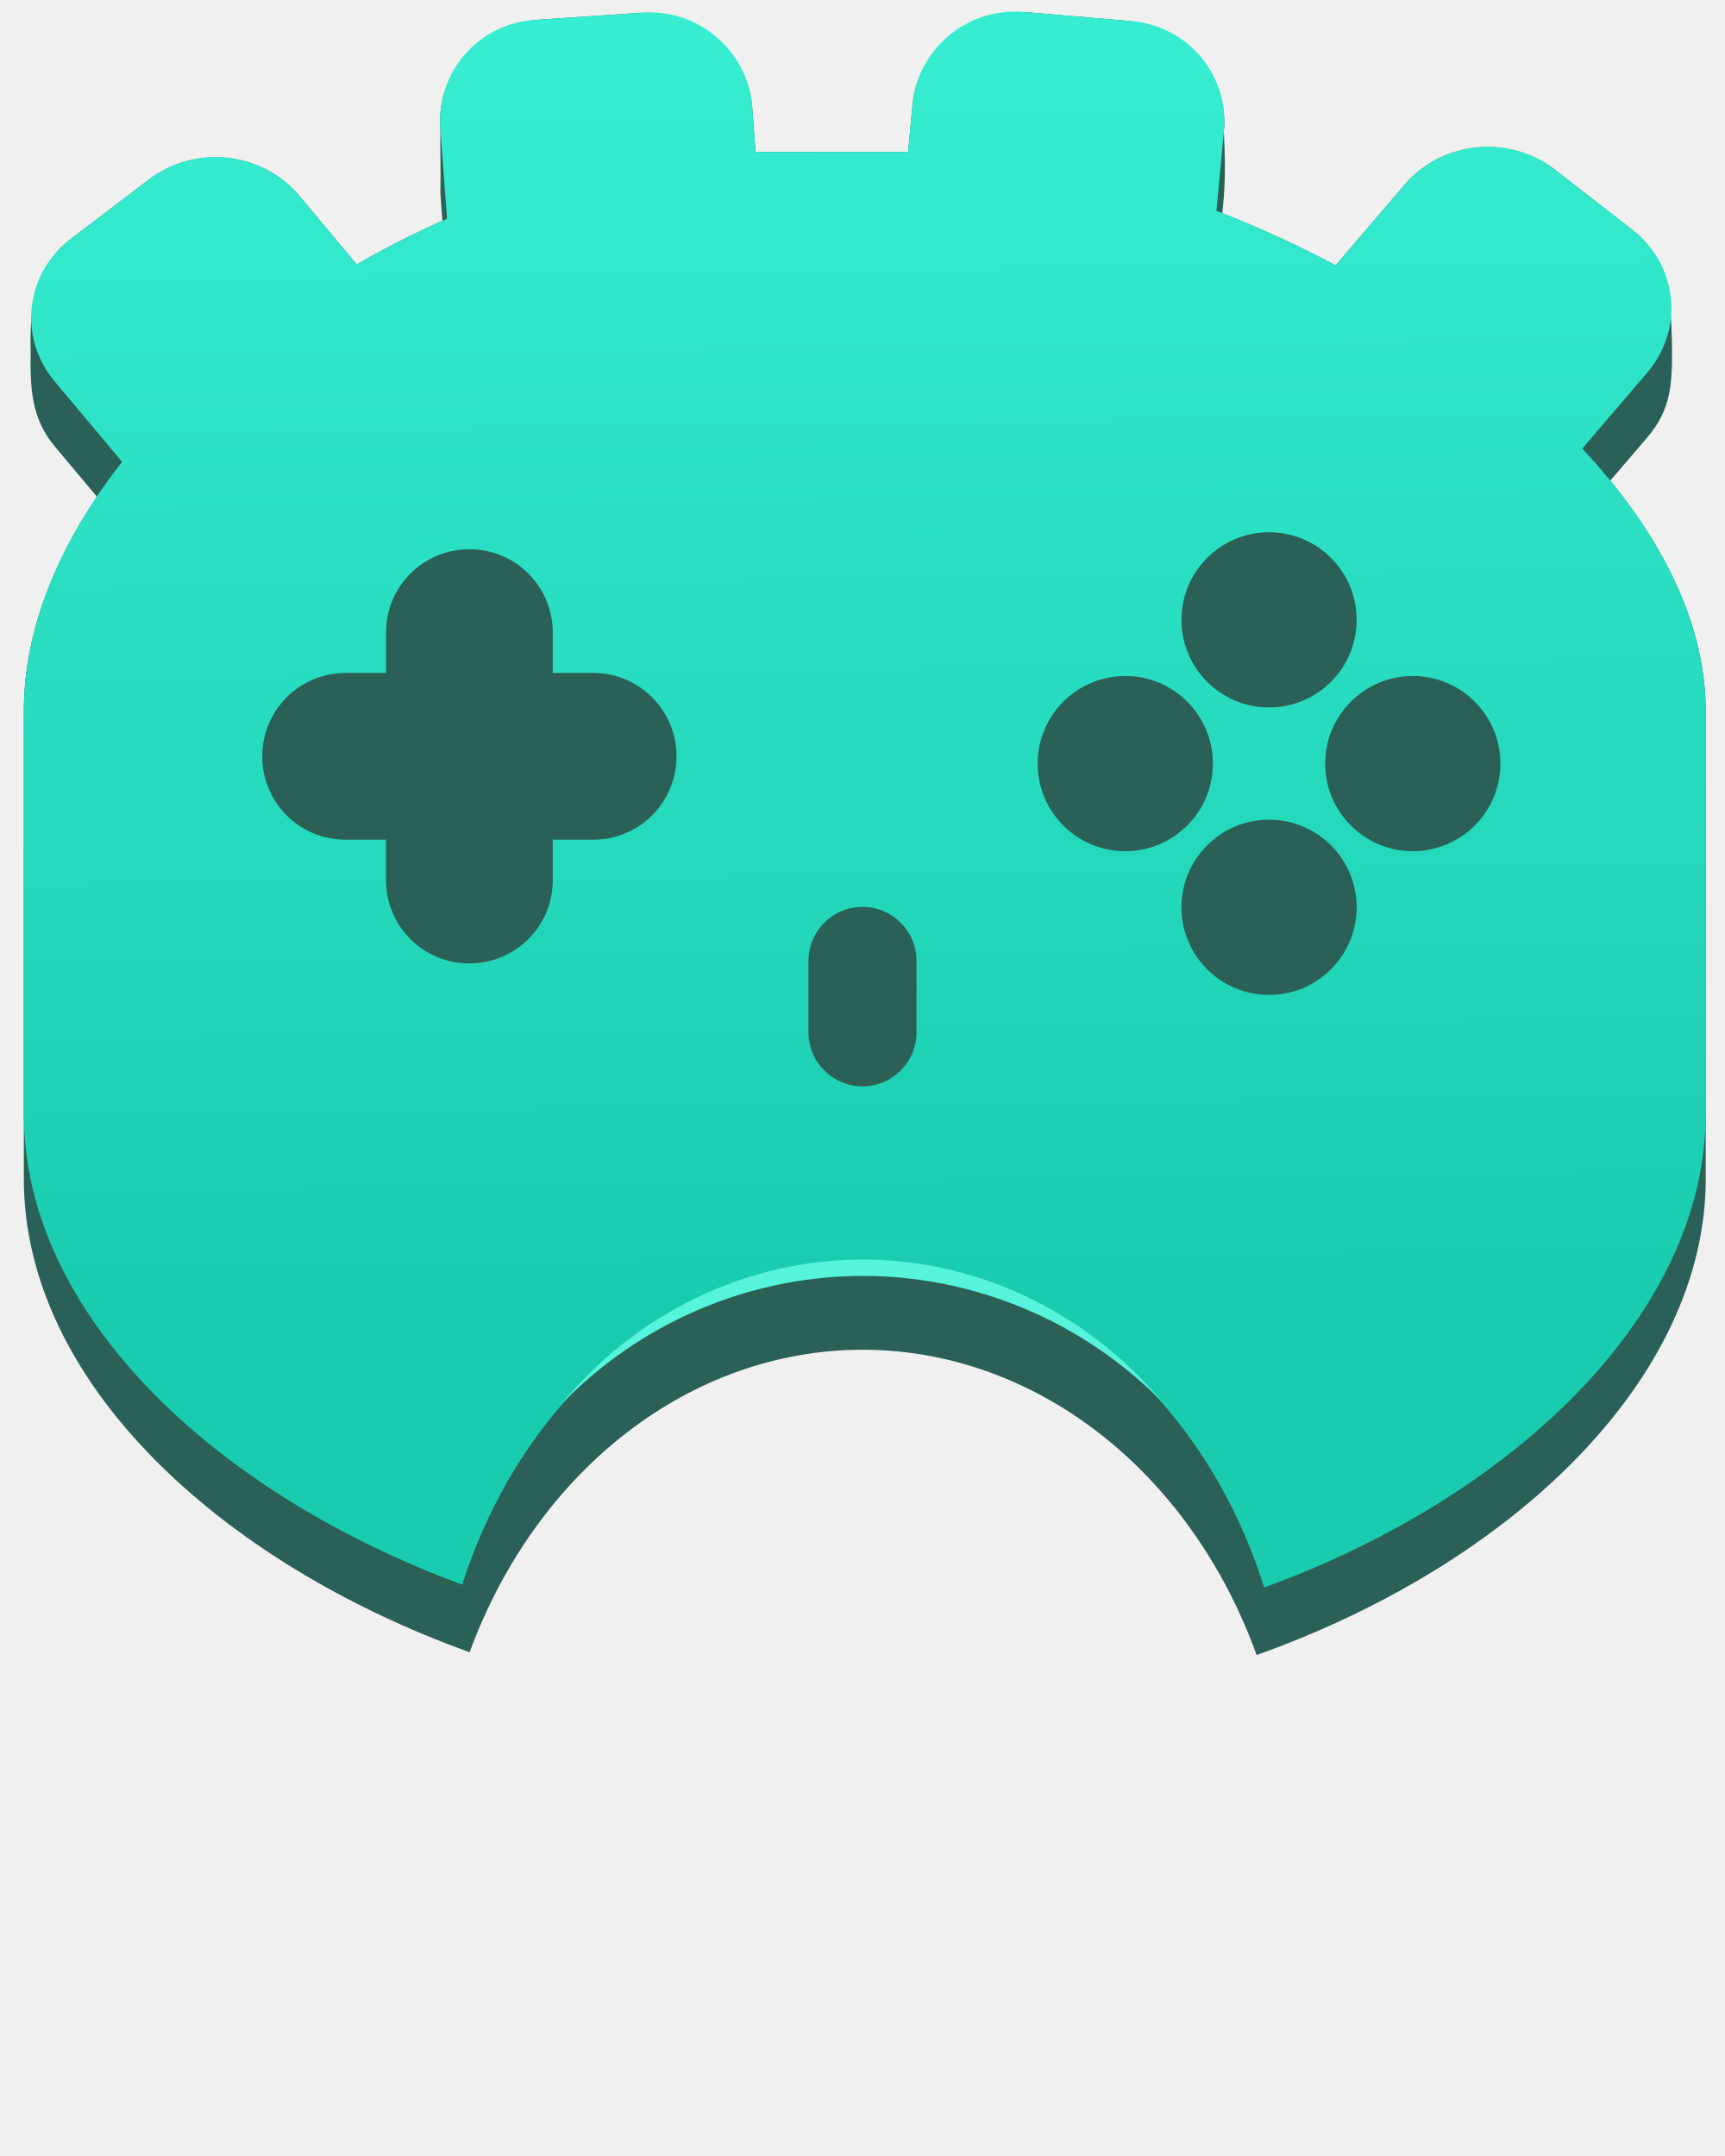
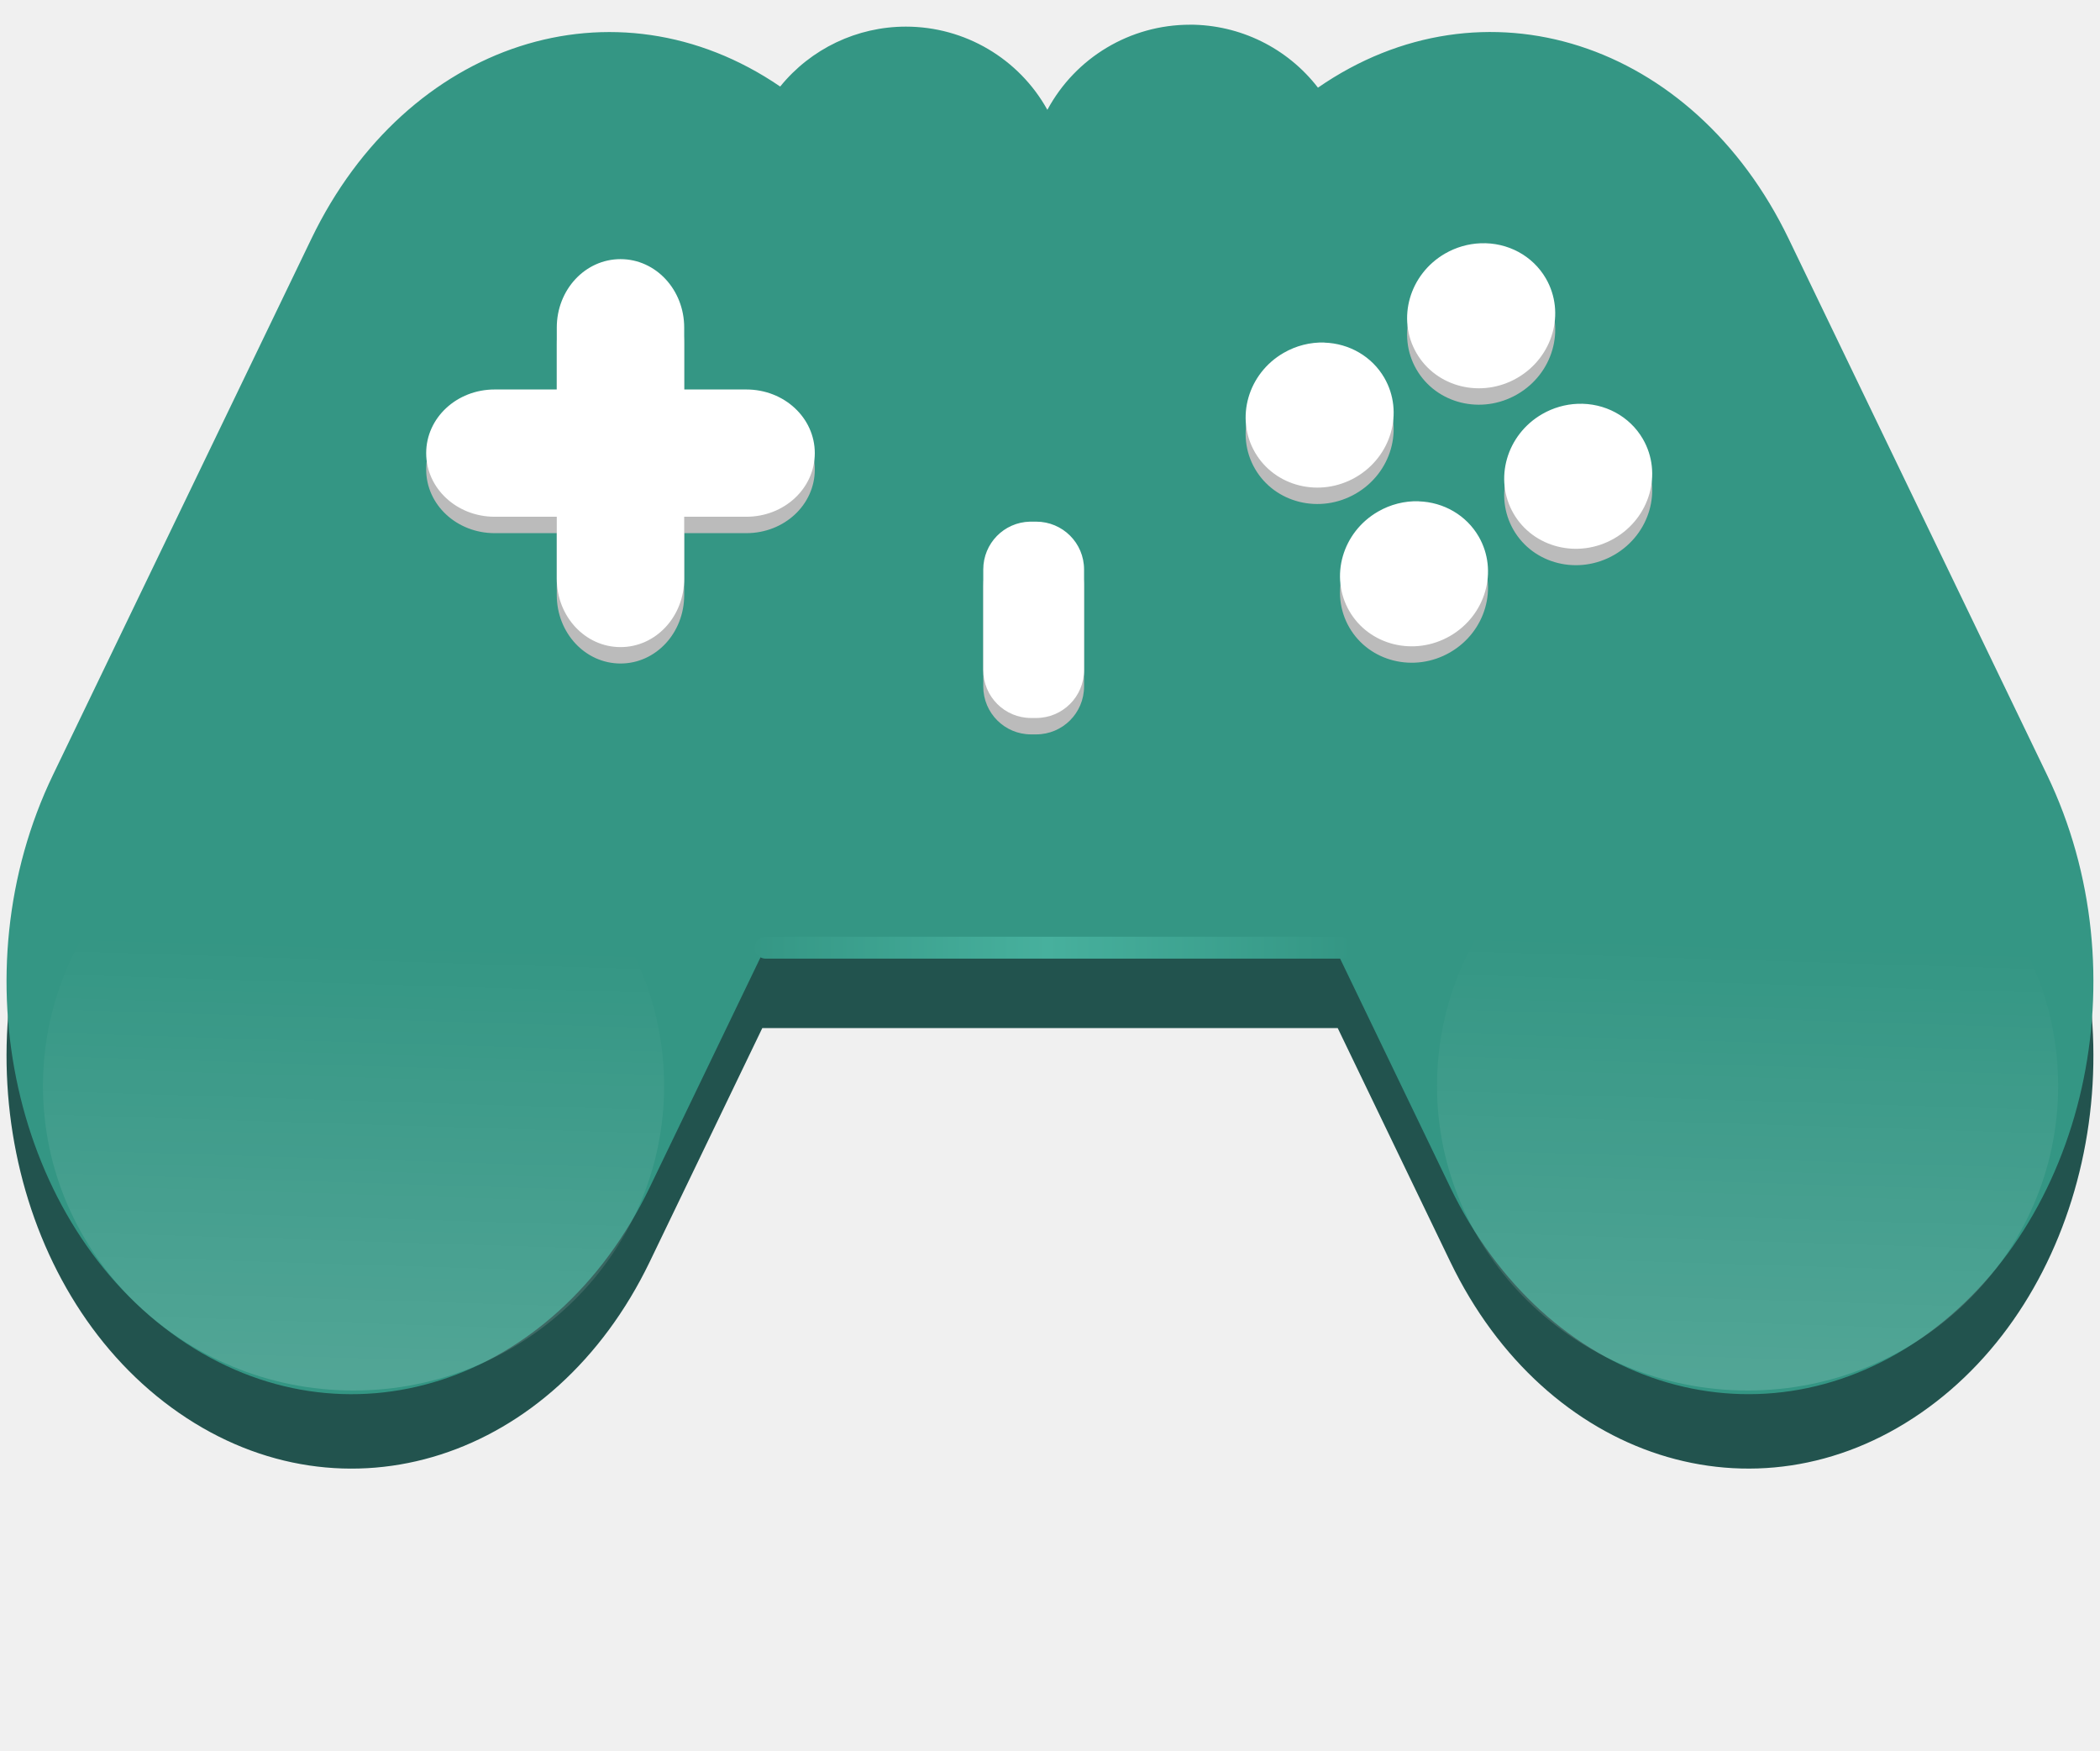
- <svg xmlns="http://www.w3.org/2000/svg" xmlns:xlink="http://www.w3.org/1999/xlink" width="96" height="120" viewBox="0 0 25.4 31.75" version="1.1" id="svg291">
+ <svg xmlns="http://www.w3.org/2000/svg" xmlns:xlink="http://www.w3.org/1999/xlink" width="96" height="80" viewBox="0 0 25.4 21.167" version="1.1" id="svg291">
  <defs id="defs288">
+     <linearGradient id="linearGradient17174">
+       <stop style="stop-color:#47b09d;stop-opacity:1;" offset="0" id="stop17170" />
+       <stop style="stop-color:#349684;stop-opacity:1;" offset="1" id="stop17172" />
+     </linearGradient>
+     <linearGradient id="linearGradient16948">
+       <stop style="stop-color:#ffffff;stop-opacity:0;" offset="0" id="stop16944" />
+       <stop style="stop-color:#ffffff;stop-opacity:0.144;" offset="1" id="stop16946" />
+     </linearGradient>
    <linearGradient id="linearGradient10478">
      <stop style="stop-color:#36edcf;stop-opacity:1" offset="0" id="stop10474" />
      <stop style="stop-color:#1accae;stop-opacity:1" offset="1" id="stop10476" />
    </linearGradient>
-     <linearGradient xlink:href="#linearGradient10478" id="linearGradient10480" x1="48.326" y1="3.503" x2="49.176" y2="73.003" gradientUnits="userSpaceOnUse" />
+     <linearGradient xlink:href="#linearGradient10478" id="linearGradient10480" x1="48.326" y1="3.503" x2="49.176" y2="73.003" gradientUnits="userSpaceOnUse" gradientTransform="matrix(0.514025,0,0,0.514025,83.75963,-0.1186925)" />
+     <linearGradient xlink:href="#linearGradient16948" id="linearGradient17076" x1="9.08" y1="22.019" x2="8.768" y2="32.107" gradientUnits="userSpaceOnUse" />
+     <linearGradient xlink:href="#linearGradient16948" id="linearGradient17080" gradientUnits="userSpaceOnUse" x1="9.08" y1="22.019" x2="8.768" y2="32.107" gradientTransform="translate(32.75778)" />
+     <linearGradient xlink:href="#linearGradient17174" id="linearGradient17176" x1="25.611" y1="22.145" x2="32.775" y2="22.145" gradientUnits="userSpaceOnUse" spreadMethod="reflect" />
  </defs>
  <g id="layer1">
    <g id="g14147" transform="matrix(0.5147285,0,0,0.5147285,-0.5155547,0.06109443)" style="stroke-width:1.943">
-       <path id="path15043" style="fill:#2b6057;fill-opacity:1;stroke-width:20;stroke-linecap:round;stroke-linejoin:round;paint-order:markers stroke fill" d="M 56.637 0.668 C 53.608 0.702 51.056 2.906 50.781 5.846 L 50.537 8.457 L 42.049 8.457 L 41.865 5.992 C 41.633 2.852 38.793 0.501 35.498 0.723 L 30.035 1.092 C 26.74 1.313 24.275 4.018 24.508 7.158 C 24.495 8.387 24.533 9.633 24.508 10.768 L 24.621 12.287 C 23.001 13.011 21.405 13.823 19.854 14.717 L 16.65 10.895 C 14.588 8.435 10.85 8.039 8.27 10.004 L 3.992 13.26 C 1.976 14.794 1.64 16.909 1.705 19.557 C 1.674 21.605 1.738 23.285 3.055 24.855 L 5.395 27.646 C 2.858 31.415 1.326 35.478 1.326 39.596 L 1.326 43.203 L 1.326 61.992 L 1.326 65.6 C 1.326 76.944 12.291 86.982 26.135 91.961 A 23.813 27.813 0 0 1 48 75.125 A 23.813 27.813 0 0 1 69.934 92.115 C 84.176 87.052 94.928 76.741 94.928 65.6 L 94.928 61.992 L 94.928 43.203 L 94.928 39.596 C 94.928 35.152 92.897 30.767 89.617 26.752 L 91.66 24.365 C 93.007 22.792 93.085 21.399 93.047 18.994 C 92.986 16.564 92.79 14.305 90.807 12.764 L 86.562 9.465 C 84.002 7.476 80.259 7.84 78.172 10.279 L 74.332 14.768 C 72.272 13.678 70.154 12.704 68.025 11.867 L 68.113 10.926 C 68.2 9.638 68.168 8.628 68.113 7.316 C 68.407 4.181 65.995 1.432 62.705 1.152 L 57.25 0.689 C 57.044 0.672 56.839 0.666 56.637 0.668 z " transform="matrix(0.514025,0,0,0.514025,1.001605,-0.1186925)" />
-       <path id="rect843" style="fill:url(#linearGradient10480);stroke-width:20;stroke-linecap:round;stroke-linejoin:round;paint-order:markers stroke fill;fill-opacity:1" d="M 56.391 0.646 C 53.501 0.692 51.056 2.905 50.781 5.844 L 50.537 8.457 L 42.047 8.457 L 41.865 5.992 C 41.633 2.852 38.917 0.494 35.775 0.705 L 29.758 1.109 C 26.616 1.321 24.273 4.018 24.506 7.158 L 24.877 12.172 C 23.169 12.924 21.487 13.774 19.854 14.715 L 16.65 10.896 C 14.588 8.437 10.872 8.023 8.318 9.967 L 3.941 13.299 C 1.388 15.243 0.993 18.787 3.055 21.246 L 6.795 25.707 C 3.421 30 1.326 34.761 1.326 39.594 L 1.326 61.992 C 1.326 73.224 12.075 83.169 25.723 88.197 A 23.813 27.813 0 0 1 48 70.125 A 23.813 27.813 0 0 1 70.354 88.359 C 84.388 83.245 94.926 73.024 94.926 61.992 L 94.926 39.594 C 94.926 34.482 92.243 29.451 88.057 24.969 L 91.66 20.756 C 93.748 18.316 93.387 14.767 90.852 12.797 L 86.518 9.43 C 83.982 7.46 80.259 7.84 78.172 10.279 L 74.332 14.766 C 72.167 13.62 69.938 12.599 67.699 11.734 L 68.113 7.316 C 68.407 4.181 66.118 1.444 62.98 1.178 L 56.975 0.666 C 56.779 0.649 56.583 0.643 56.391 0.646 z " transform="matrix(0.514025,0,0,0.514025,1.001605,-0.1186925)" />
-       <g id="g1840" transform="translate(0,-0.8995438)">
+       <path id="path15043" style="fill:#2b6057;fill-opacity:1;stroke-width:10.28;stroke-linecap:round;stroke-linejoin:round;paint-order:markers stroke fill" d="m 112.872,0.225 c -1.557,0.017 -2.868,1.151 -3.01,2.661 l -0.125,1.342 h -4.363 l -0.094,-1.267 C 105.16,1.347 103.7,0.139 102.007,0.253 L 99.198,0.443 C 97.505,0.556 96.238,1.947 96.357,3.561 c -0.007,0.632 0.013,1.272 0,1.855 l 0.058,0.781 C 95.583,6.57 94.763,6.987 93.965,7.446 L 92.318,5.481 C 91.258,4.217 89.337,4.014 88.01,5.024 l -2.199,1.674 c -1.036,0.789 -1.209,1.876 -1.176,3.237 -0.016,1.053 0.017,1.917 0.694,2.724 l 1.203,1.435 c -1.304,1.937 -2.091,4.026 -2.091,6.142 v 1.854 9.658 1.854 c 0,5.831 5.636,10.991 12.752,13.55 a 12.24,14.296 0 0 1 11.239,-8.654 12.24,14.296 0 0 1 11.274,8.733 c 7.321,-2.602 12.848,-7.903 12.848,-13.63 v -1.854 -9.658 -1.854 c 0,-2.284 -1.044,-4.538 -2.73,-6.602 l 1.05,-1.227 c 0.692,-0.809 0.732,-1.525 0.713,-2.761 -0.031,-1.249 -0.132,-2.411 -1.152,-3.203 l -2.182,-1.696 c -1.316,-1.022 -3.24,-0.835 -4.313,0.419 l -1.974,2.307 c -1.059,-0.56 -2.147,-1.061 -3.242,-1.491 l 0.045,-0.484 c 0.045,-0.662 0.028,-1.181 0,-1.855 0.151,-1.612 -1.089,-3.025 -2.78,-3.168 l -2.804,-0.238 c -0.106,-0.009 -0.211,-0.012 -0.315,-0.011 z" />
+       <path id="rect843" style="fill:url(#linearGradient10480);fill-opacity:1;stroke-width:10.28;stroke-linecap:round;stroke-linejoin:round;paint-order:markers stroke fill" d="m 112.746,0.214 c -1.485,0.023 -2.742,1.161 -2.883,2.672 l -0.125,1.343 h -4.364 l -0.093,-1.267 C 105.16,1.347 103.764,0.135 102.149,0.244 L 99.056,0.452 C 97.441,0.56 96.237,1.947 96.356,3.561 l 0.191,2.577 C 95.669,6.525 94.805,6.961 93.965,7.445 L 92.318,5.482 C 91.258,4.218 89.348,4.005 88.035,5.004 l -2.25,1.713 c -1.313,0.999 -1.516,2.821 -0.456,4.085 l 1.923,2.293 c -1.734,2.207 -2.811,4.654 -2.811,7.138 v 11.513 c 0,5.773 5.525,10.885 12.54,13.47 a 12.24,14.296 0 0 1 11.451,-9.29 12.24,14.296 0 0 1 11.49,9.373 c 7.214,-2.629 12.631,-7.883 12.631,-13.553 V 20.233 c 0,-2.627 -1.379,-5.214 -3.531,-7.518 l 1.852,-2.166 c 1.073,-1.254 0.888,-3.079 -0.416,-4.091 l -2.228,-1.731 c -1.303,-1.013 -3.217,-0.817 -4.29,0.437 l -1.974,2.306 c -1.113,-0.589 -2.259,-1.114 -3.409,-1.558 l 0.213,-2.271 c 0.151,-1.612 -1.026,-3.018 -2.638,-3.155 l -3.087,-0.263 c -0.101,-0.009 -0.201,-0.012 -0.3,-0.01 z" />
+       <g id="g1840" transform="translate(82.75803,-0.8995438)">
        <circle style="fill:#2b6057;fill-opacity:1;stroke:none;stroke-width:1.542;stroke-linecap:round;stroke-linejoin:round;paint-order:markers stroke fill" id="path1664" cx="37.305" cy="18.515" r="2.506" />
        <circle style="fill:#2b6057;fill-opacity:1;stroke:none;stroke-width:1.542;stroke-linecap:round;stroke-linejoin:round;paint-order:markers stroke fill" id="circle1746" cx="37.305" cy="26.739" r="2.506" />
        <circle style="fill:#2b6057;fill-opacity:1;stroke:none;stroke-width:1.542;stroke-linecap:round;stroke-linejoin:round;paint-order:markers stroke fill" id="circle1832" cx="22.627" cy="-41.417" r="2.506" transform="rotate(90)" />
        <circle style="fill:#2b6057;fill-opacity:1;stroke:none;stroke-width:1.542;stroke-linecap:round;stroke-linejoin:round;paint-order:markers stroke fill" id="circle1834" cx="22.627" cy="-33.192" r="2.506" transform="rotate(90)" />
      </g>
-       <path id="rect2138" style="fill:#2b6057;fill-opacity:1;stroke:none;stroke-width:1.542;stroke-linecap:round;stroke-linejoin:round;paint-order:markers stroke fill" d="m 14.429,15.595 c -1.321,0 -2.385,1.064 -2.385,2.385 v 1.155 h -1.156 c -1.321,0 -2.384,1.064 -2.384,2.385 0,1.321 1.063,2.385 2.384,2.385 h 1.156 v 1.155 c 0,1.321 1.064,2.385 2.385,2.385 1.321,0 2.385,-1.064 2.385,-2.385 v -1.155 h 1.155 c 1.321,0 2.385,-1.064 2.385,-2.385 0,-1.321 -1.064,-2.385 -2.385,-2.385 h -1.155 v -1.155 c 0,-1.321 -1.064,-2.385 -2.385,-2.385 z" />
-       <rect style="fill:#2b6057;fill-opacity:1;stroke:none;stroke-width:1.542;stroke-linecap:round;stroke-linejoin:round;paint-order:markers stroke fill" id="rect3361" width="3.09" height="5.134" x="24.13" y="25.827" ry="1.545" />
-       <path id="path4414" style="fill:#56f4da;fill-opacity:1;stroke:none;stroke-width:1.542;stroke-linecap:round;stroke-linejoin:round;paint-order:markers stroke fill" d="m 25.675,35.916 a 11.501,12.208 0 0 0 -8.649,4.173 12.144,12.349 0 0 1 8.649,-3.704 12.144,12.349 0 0 1 8.585,3.617 11.501,12.208 0 0 0 -8.585,-4.087 z" />
+       <path id="rect2138" style="fill:#2b6057;fill-opacity:1;stroke:none;stroke-width:1.542;stroke-linecap:round;stroke-linejoin:round;paint-order:markers stroke fill" d="m 97.187,15.595 c -1.321,0 -2.385,1.064 -2.385,2.385 v 1.155 h -1.156 c -1.321,0 -2.384,1.064 -2.384,2.385 0,1.321 1.063,2.385 2.384,2.385 h 1.156 v 1.155 c 0,1.321 1.064,2.385 2.385,2.385 1.321,0 2.385,-1.064 2.385,-2.385 v -1.155 h 1.155 c 1.321,0 2.385,-1.064 2.385,-2.385 0,-1.321 -1.064,-2.385 -2.385,-2.385 H 99.572 v -1.155 c 0,-1.321 -1.064,-2.385 -2.385,-2.385 z" />
+       <rect style="fill:#2b6057;fill-opacity:1;stroke:none;stroke-width:1.542;stroke-linecap:round;stroke-linejoin:round;paint-order:markers stroke fill" id="rect3361" width="3.09" height="5.134" x="106.888" y="25.827" ry="1.545" />
+       <path id="path4414" style="fill:#56f4da;fill-opacity:1;stroke:none;stroke-width:1.542;stroke-linecap:round;stroke-linejoin:round;paint-order:markers stroke fill" d="m 108.433,35.916 a 11.501,12.208 0 0 0 -8.649,4.173 12.144,12.349 0 0 1 8.649,-3.704 12.144,12.349 0 0 1 8.585,3.617 11.501,12.208 0 0 0 -8.585,-4.087 z" />
+       <g id="g2335" transform="matrix(2.134085,0,0,2.12954,-23.03545,34.56237)" style="stroke-width:1.076">
+         <path id="path9281" style="fill:#22534e;fill-opacity:1;stroke:none;stroke-width:0.854;stroke-linecap:round;stroke-linejoin:round;stroke-dasharray:none;stroke-dashoffset:0.3;stroke-opacity:1;paint-order:normal" d="m 24.364,-15.192 a 1.781,1.781 0 0 0 -1.568,0.939 1.781,1.781 0 0 0 -1.558,-0.918 1.781,1.781 0 0 0 -1.384,0.661 c -1.817,-1.243 -4.115,-0.498 -5.162,1.679 l -2.845,5.914 c -1.051,2.184 -0.432,4.958 1.388,6.219 1.82,1.261 4.131,0.518 5.182,-1.667 l 1.24,-2.579 h 6.336 l 1.24,2.579 c 1.051,2.184 3.361,2.928 5.181,1.667 C 34.234,-1.959 34.853,-4.733 33.803,-6.917 L 30.958,-12.831 c -1.051,-2.184 -3.362,-2.928 -5.182,-1.667 -1.97e-4,1.37e-4 -3.19e-4,3.8e-4 -5.16e-4,5.17e-4 a 1.781,1.781 0 0 0 -1.411,-0.695 z" />
+         <path id="rect2095" style="fill:#349684;fill-opacity:1;stroke:none;stroke-width:0.854;stroke-linecap:round;stroke-linejoin:round;stroke-dasharray:none;stroke-dashoffset:0.3;stroke-opacity:1;paint-order:normal" d="m 24.364,-16.013 a 1.781,1.781 0 0 0 -1.568,0.939 1.781,1.781 0 0 0 -1.558,-0.918 1.781,1.781 0 0 0 -1.384,0.661 c -1.817,-1.243 -4.115,-0.498 -5.162,1.679 l -2.845,5.914 c -1.051,2.184 -0.432,4.958 1.388,6.219 1.82,1.261 4.131,0.518 5.182,-1.667 l 1.24,-2.579 h 6.336 l 1.24,2.579 c 1.051,2.184 3.361,2.928 5.181,1.667 1.82,-1.261 2.439,-4.034 1.389,-6.219 L 30.958,-13.652 c -1.051,-2.184 -3.362,-2.928 -5.182,-1.667 -1.97e-4,1.37e-4 -3.19e-4,3.8e-4 -5.16e-4,5.17e-4 a 1.781,1.781 0 0 0 -1.411,-0.695 z" />
+         <path id="path17662" style="fill:#bbbbbb;fill-opacity:1;stroke:none;stroke-width:1.423;stroke-linecap:round;stroke-linejoin:round;stroke-dasharray:none;stroke-dashoffset:0.3;stroke-opacity:1;paint-order:markers stroke fill" d="m 27.566,-13.421 a 0.793,0.823 60 0 0 -0.39,0.113 0.793,0.823 60 0 0 -0.316,1.098 0.793,0.823 60 0 0 1.109,0.275 0.793,0.823 60 0 0 0.316,-1.098 0.793,0.823 60 0 0 -0.719,-0.388 z m -9.47,0.175 c -0.389,0 -0.702,0.337 -0.702,0.755 v 0.683 h -0.684 c -0.418,0 -0.754,0.313 -0.754,0.702 0,0.389 0.337,0.702 0.754,0.702 h 0.684 v 0.683 c 0,0.418 0.313,0.755 0.702,0.755 0.389,0 0.701,-0.337 0.701,-0.755 V -10.404 h 0.684 c 0.418,0 0.754,-0.313 0.754,-0.702 0,-0.389 -0.336,-0.702 -0.754,-0.702 h -0.684 v -0.683 c 0,-0.418 -0.313,-0.755 -0.701,-0.755 z m 7.75,0.92 a 0.793,0.823 60 0 0 -0.448,0.114 0.793,0.823 60 0 0 -0.316,1.098 0.793,0.823 60 0 0 1.108,0.275 0.793,0.823 60 0 0 0.316,-1.098 0.793,0.823 60 0 0 -0.66,-0.388 z m 2.789,0.676 a 0.793,0.823 60 0 0 -0.39,0.113 0.793,0.823 60 0 0 -0.316,1.098 0.793,0.823 60 0 0 1.108,0.275 0.793,0.823 60 0 0 0.316,-1.098 0.793,0.823 60 0 0 -0.719,-0.388 z m -1.75,1.075 a 0.793,0.823 60 0 0 -0.448,0.114 0.793,0.823 60 0 0 -0.316,1.098 0.793,0.823 60 0 0 1.108,0.275 0.793,0.823 60 0 0 0.316,-1.098 0.793,0.823 60 0 0 -0.66,-0.388 z m -4.281,0.225 c -0.286,0.007 -0.514,0.24 -0.514,0.528 v 1.109 c 0,0.293 0.235,0.529 0.527,0.529 h 0.055 c 0.292,0 0.528,-0.236 0.528,-0.529 v -1.109 c 0,-0.293 -0.236,-0.528 -0.528,-0.528 h -0.055 c -0.005,0 -0.009,-1.14e-4 -0.014,0 z" />
+         <path id="rect2101" style="fill:#ffffff;fill-opacity:1;stroke:none;stroke-width:1.423;stroke-linecap:round;stroke-linejoin:round;stroke-dasharray:none;stroke-dashoffset:0.3;stroke-opacity:1;paint-order:markers stroke fill" d="m 27.566,-13.602 a 0.793,0.823 60 0 0 -0.39,0.113 0.793,0.823 60 0 0 -0.316,1.098 0.793,0.823 60 0 0 1.109,0.275 0.793,0.823 60 0 0 0.316,-1.098 0.793,0.823 60 0 0 -0.719,-0.388 z m -9.47,0.175 c -0.389,0 -0.702,0.337 -0.702,0.755 v 0.683 h -0.684 c -0.418,0 -0.754,0.313 -0.754,0.702 0,0.389 0.337,0.702 0.754,0.702 h 0.684 v 0.683 c 0,0.418 0.313,0.755 0.702,0.755 0.389,0 0.701,-0.337 0.701,-0.755 v -0.683 h 0.684 c 0.418,0 0.754,-0.313 0.754,-0.702 0,-0.389 -0.336,-0.702 -0.754,-0.702 h -0.684 v -0.683 c 0,-0.418 -0.313,-0.755 -0.701,-0.755 z m 7.75,0.92 a 0.793,0.823 60 0 0 -0.448,0.114 0.793,0.823 60 0 0 -0.316,1.098 0.793,0.823 60 0 0 1.108,0.275 0.793,0.823 60 0 0 0.316,-1.098 0.793,0.823 60 0 0 -0.66,-0.388 z m 2.789,0.676 a 0.793,0.823 60 0 0 -0.39,0.113 0.793,0.823 60 0 0 -0.316,1.098 0.793,0.823 60 0 0 1.108,0.275 0.793,0.823 60 0 0 0.316,-1.098 0.793,0.823 60 0 0 -0.719,-0.388 z m -1.75,1.075 a 0.793,0.823 60 0 0 -0.448,0.114 0.793,0.823 60 0 0 -0.316,1.098 0.793,0.823 60 0 0 1.108,0.275 0.793,0.823 60 0 0 0.316,-1.098 0.793,0.823 60 0 0 -0.66,-0.388 z m -4.281,0.225 c -0.286,0.007 -0.514,0.24 -0.514,0.528 v 1.109 c 0,0.293 0.235,0.529 0.527,0.529 h 0.055 c 0.292,0 0.528,-0.236 0.528,-0.529 v -1.109 c 0,-0.293 -0.236,-0.528 -0.528,-0.528 h -0.055 c -0.005,0 -0.009,-1.14e-4 -0.014,0 z" />
+       </g>
+       <ellipse style="fill:url(#linearGradient17076);fill-opacity:1;stroke:none;stroke-width:1.243;stroke-linecap:round;stroke-linejoin:round;stroke-dashoffset:0.3;stroke-opacity:1" id="path15776" cx="9.309" cy="25.392" rx="7.298" ry="7.156" />
+       <ellipse style="fill:url(#linearGradient17080);fill-opacity:1;stroke:none;stroke-width:1.243;stroke-linecap:round;stroke-linejoin:round;stroke-dashoffset:0.3;stroke-opacity:1" id="ellipse17078" cx="42.067" cy="25.392" rx="7.298" ry="7.156" />
+       <path style="fill:none;stroke:url(#linearGradient17176);stroke-width:0.514px;stroke-linecap:round;stroke-linejoin:round;stroke-opacity:1" d="M 18.992,22.145 H 32.518" id="path17145" />
    </g>
  </g>
</svg>
